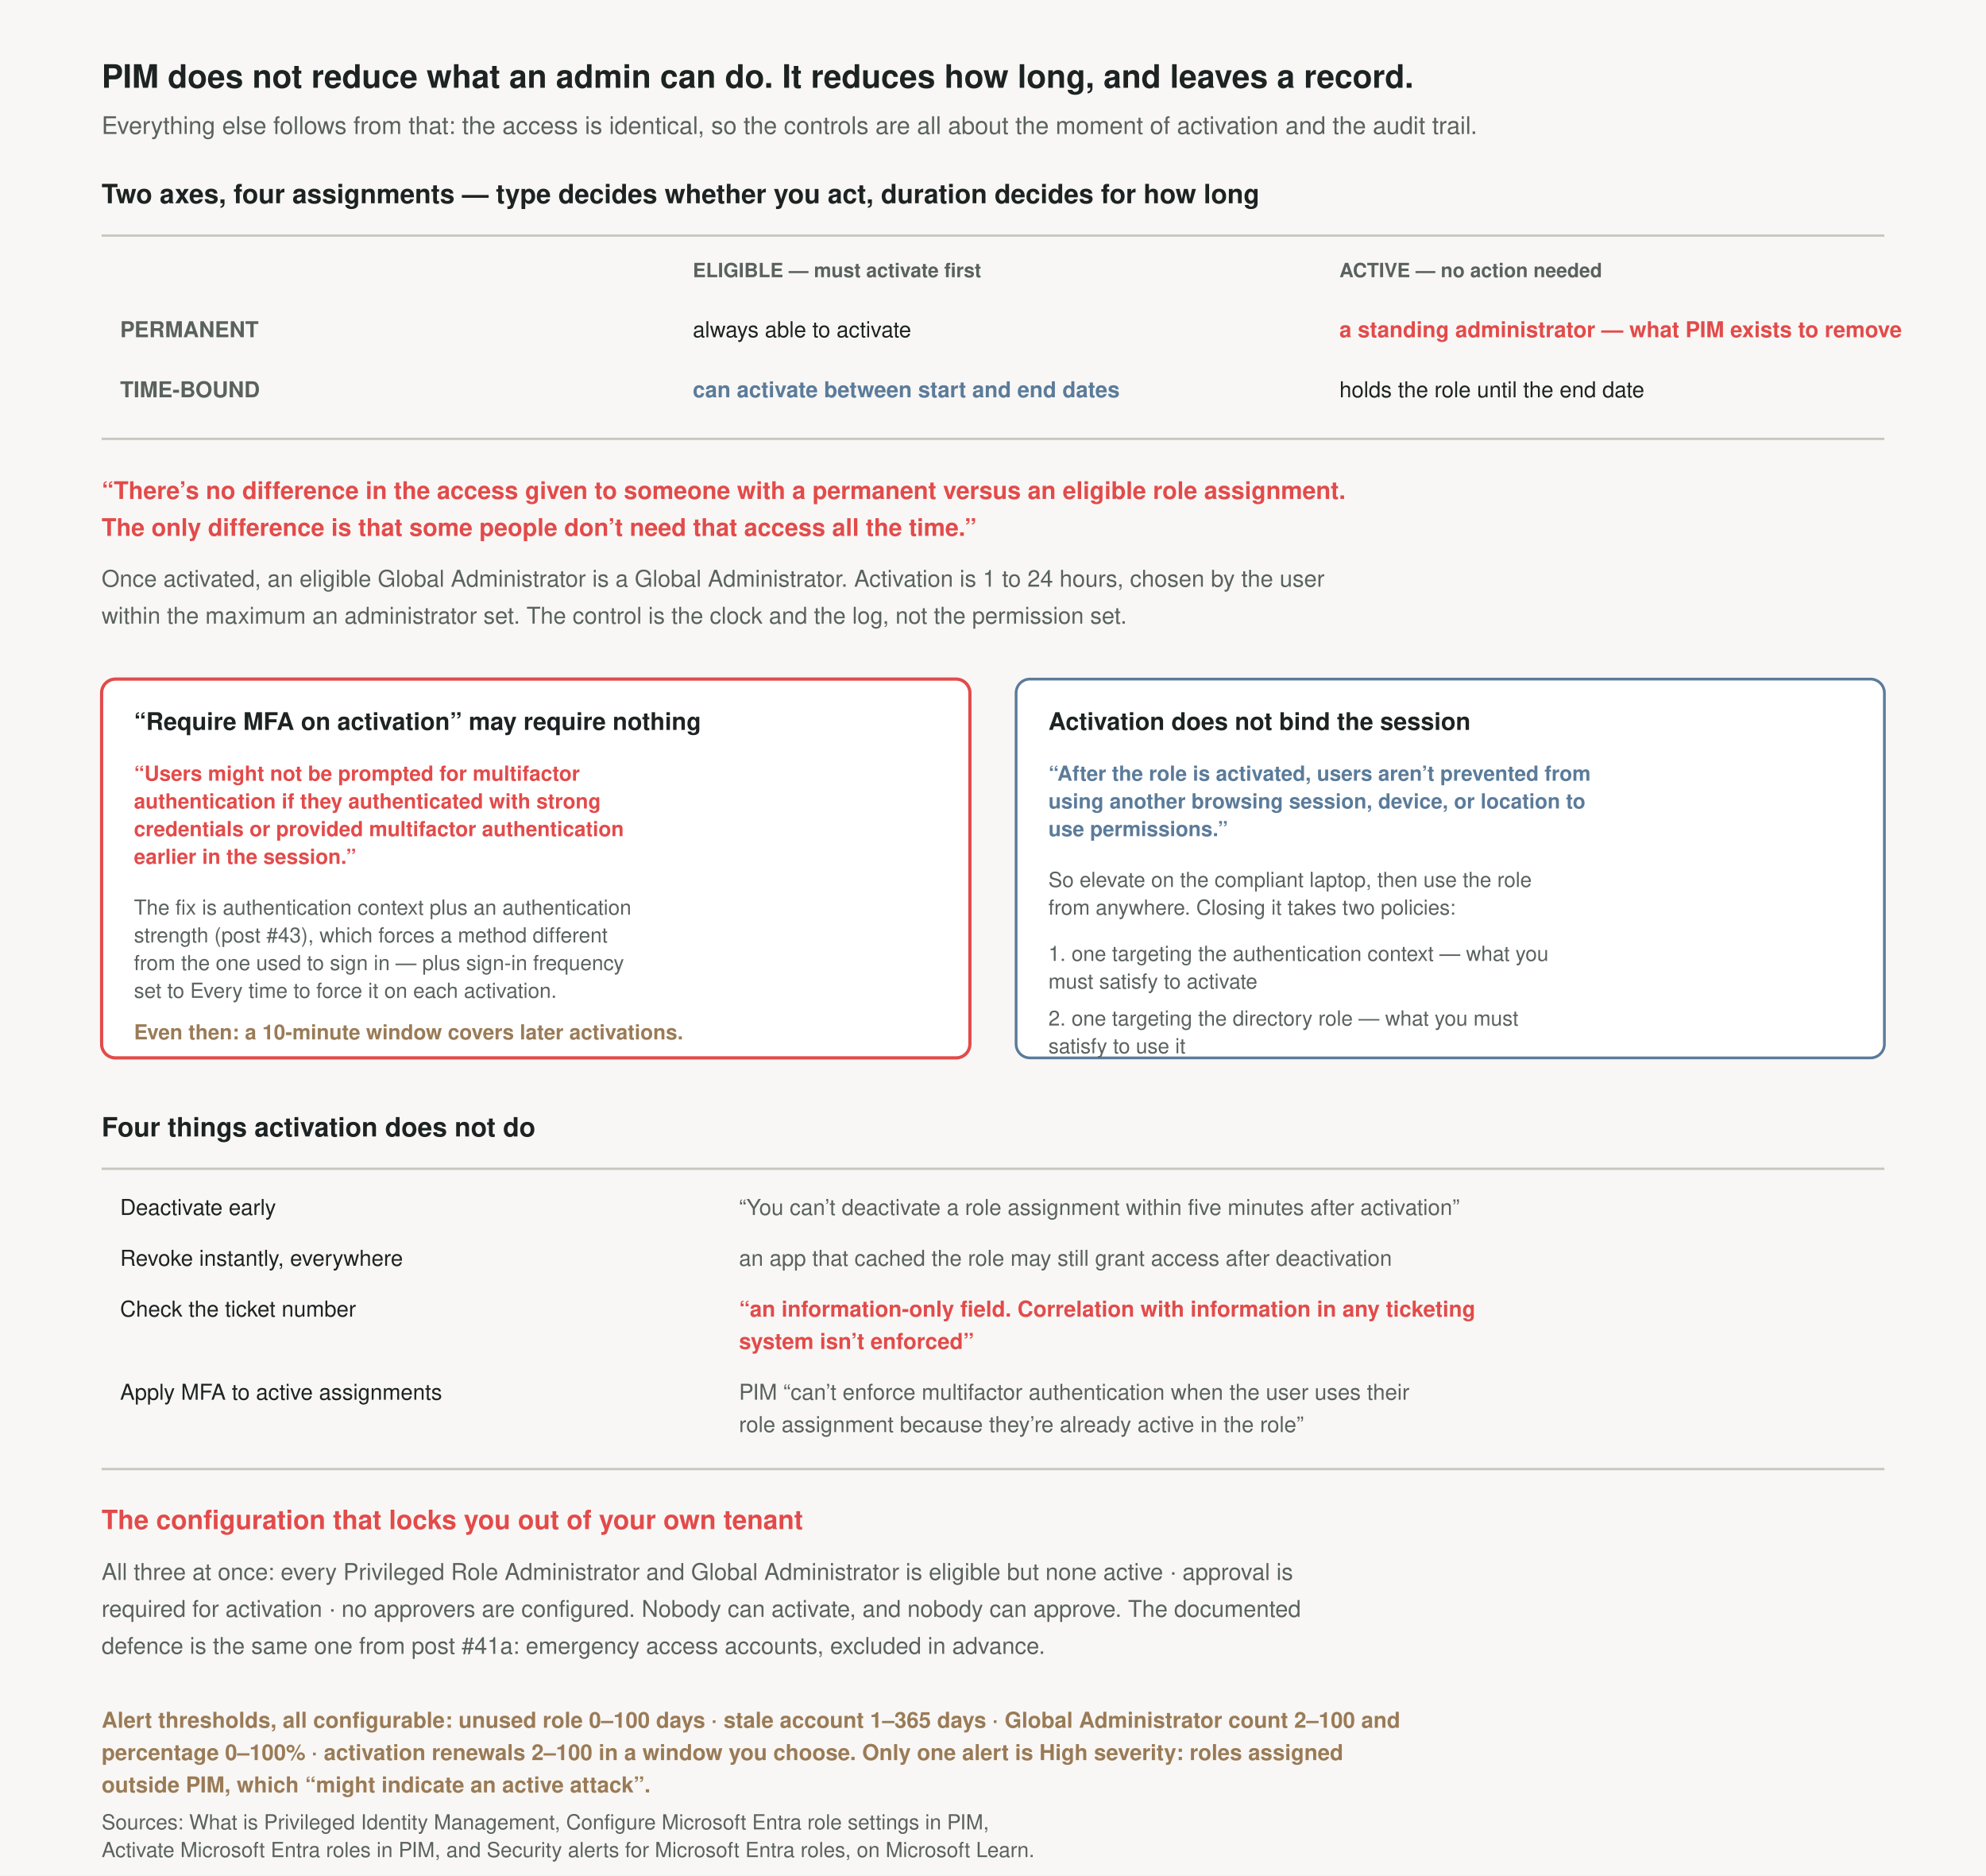
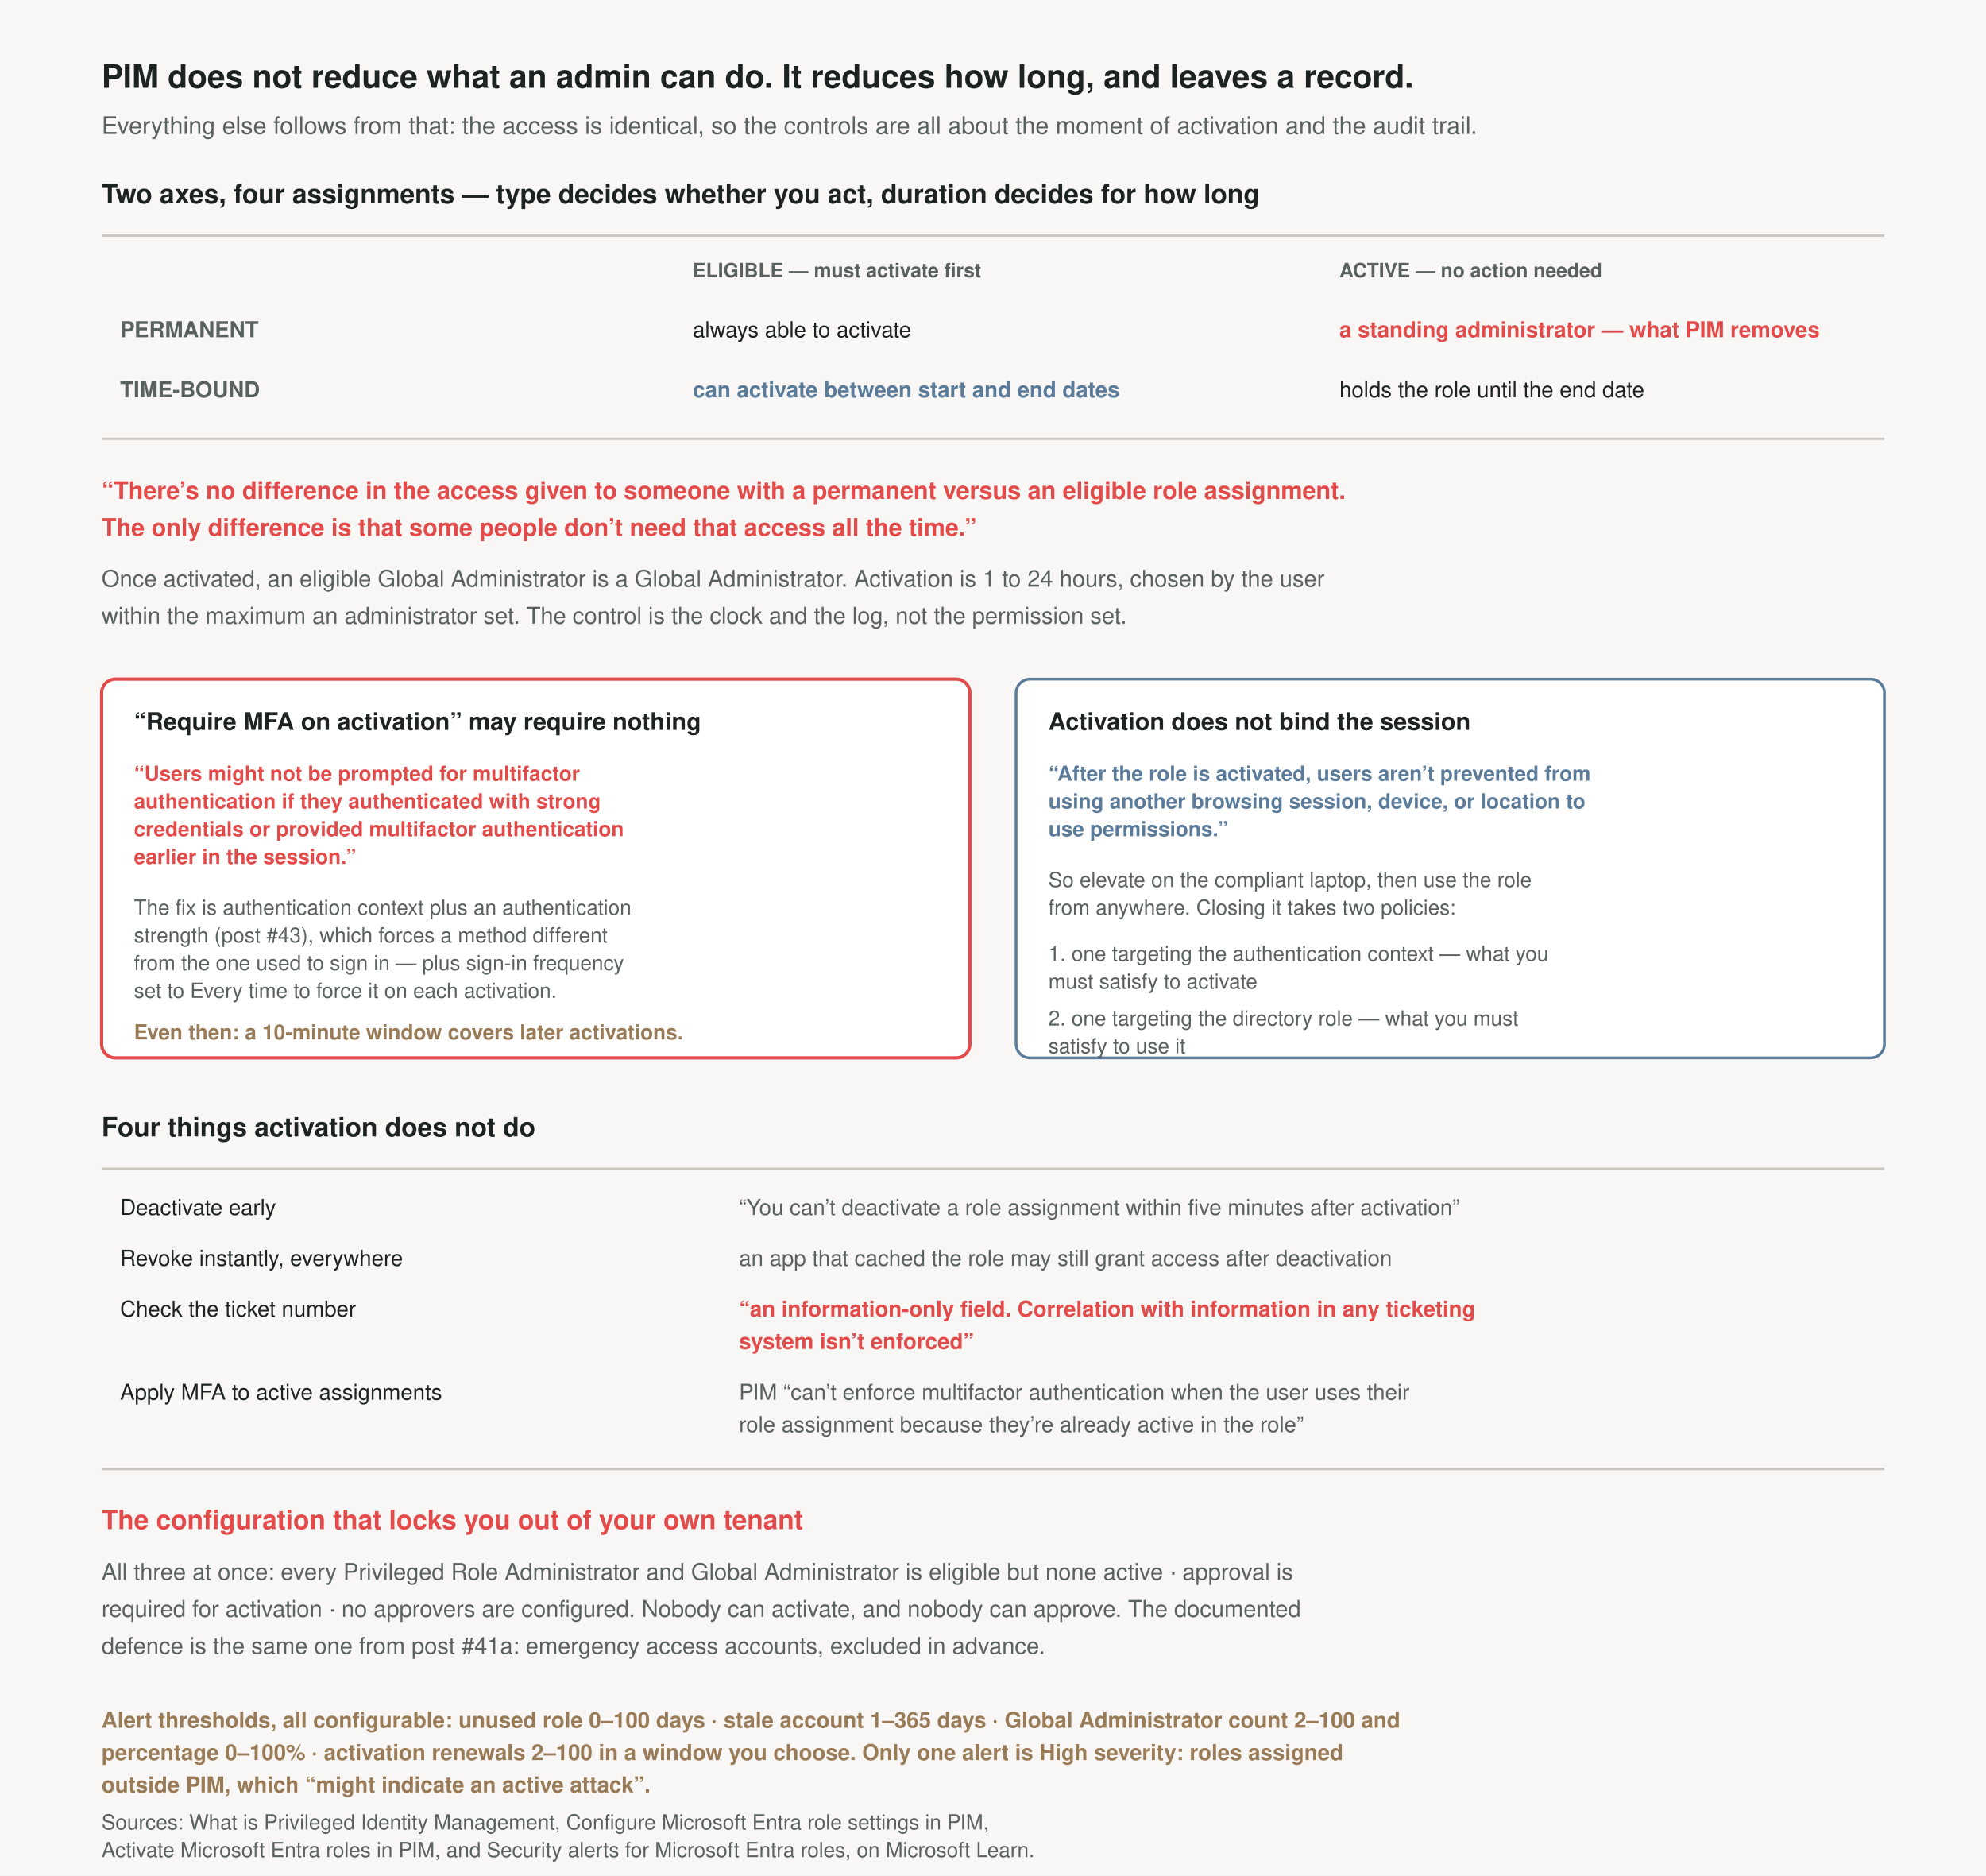
<svg xmlns="http://www.w3.org/2000/svg" viewBox="0 0 860 812" style="width:100%;max-width:860px;" role="img" aria-label="Diagram: Privileged Identity Management in Microsoft Entra, showing the four assignment combinations of permanent or time-bound against eligible or active, the fact that eligible grants identical access once activated, the gap where require multifactor authentication on activation may not prompt at all, the need for two Conditional Access policies because activation does not bind the session, and the configurable thresholds behind the PIM security alerts">
  <rect x="0" y="0" width="860" height="812" fill="#F8F7F5" />
  <text x="44" y="38" font-family="Helvetica, Arial, sans-serif" font-size="14" font-weight="700" fill="#1D2322">PIM does not reduce what an admin can do. It reduces how long, and leaves a record.</text>
  <text x="44" y="58" font-family="Helvetica, Arial, sans-serif" font-size="10.5" fill="#5A6260">Everything else follows from that: the access is identical, so the controls are all about the moment of activation and the audit trail.</text>
  <text x="44" y="88" font-family="Helvetica, Arial, sans-serif" font-size="11.5" font-weight="700" fill="#1D2322">Two axes, four assignments — type decides whether you act, duration decides for how long</text>
  <line x1="44" y1="102" x2="816" y2="102" stroke="#C9C5BF" stroke-width="1" />
  <text x="300" y="120" font-family="Helvetica, Arial, sans-serif" font-size="8.5" font-weight="700" fill="#5A6260">ELIGIBLE — must activate first</text>
  <text x="580" y="120" font-family="Helvetica, Arial, sans-serif" font-size="8.5" font-weight="700" fill="#5A6260">ACTIVE — no action needed</text>
  <text x="52" y="146" font-family="Helvetica, Arial, sans-serif" font-size="9.5" font-weight="700" fill="#5A6260">PERMANENT</text>
  <text x="300" y="146" font-family="Helvetica, Arial, sans-serif" font-size="9.5" fill="#1D2322">always able to activate</text>
-   <text x="580" y="146" font-family="Helvetica, Arial, sans-serif" font-size="9.5" font-weight="700" fill="#E24B4A">a standing administrator — what PIM exists to remove</text>
+   <text x="580" y="146" font-family="Helvetica, Arial, sans-serif" font-size="9.5" font-weight="700" fill="#E24B4A">a standing administrator — what PIM removes</text>
  <text x="52" y="172" font-family="Helvetica, Arial, sans-serif" font-size="9.5" font-weight="700" fill="#5A6260">TIME-BOUND</text>
  <text x="300" y="172" font-family="Helvetica, Arial, sans-serif" font-size="9.5" font-weight="700" fill="#5B7B9A">can activate between start and end dates</text>
  <text x="580" y="172" font-family="Helvetica, Arial, sans-serif" font-size="9.5" fill="#1D2322">holds the role until the end date</text>
  <line x1="44" y1="190" x2="816" y2="190" stroke="#C9C5BF" stroke-width="1" />
  <text x="44" y="216" font-family="Helvetica, Arial, sans-serif" font-size="10.5" font-weight="700" fill="#E24B4A">“There’s no difference in the access given to someone with a permanent versus an eligible role assignment.</text>
  <text x="44" y="232" font-family="Helvetica, Arial, sans-serif" font-size="10.5" font-weight="700" fill="#E24B4A">The only difference is that some people don’t need that access all the time.”</text>
  <text x="44" y="254" font-family="Helvetica, Arial, sans-serif" font-size="10" fill="#5A6260">Once activated, an eligible Global Administrator is a Global Administrator. Activation is 1 to 24 hours, chosen by the user</text>
  <text x="44" y="270" font-family="Helvetica, Arial, sans-serif" font-size="10" fill="#5A6260">within the maximum an administrator set. The control is the clock and the log, not the permission set.</text>
  <rect x="44" y="294" width="376" height="164" rx="6" fill="#FFFFFF" stroke="#E24B4A" stroke-width="1.4" />
  <text x="58" y="316" font-family="Helvetica, Arial, sans-serif" font-size="10.5" font-weight="700" fill="#1D2322">“Require MFA on activation” may require nothing</text>
  <text x="58" y="338" font-family="Helvetica, Arial, sans-serif" font-size="9" font-weight="700" fill="#E24B4A">“Users might not be prompted for multifactor</text>
  <text x="58" y="350" font-family="Helvetica, Arial, sans-serif" font-size="9" font-weight="700" fill="#E24B4A">authentication if they authenticated with strong</text>
  <text x="58" y="362" font-family="Helvetica, Arial, sans-serif" font-size="9" font-weight="700" fill="#E24B4A">credentials or provided multifactor authentication</text>
  <text x="58" y="374" font-family="Helvetica, Arial, sans-serif" font-size="9" font-weight="700" fill="#E24B4A">earlier in the session.”</text>
  <text x="58" y="396" font-family="Helvetica, Arial, sans-serif" font-size="9" fill="#5A6260">The fix is authentication context plus an authentication</text>
  <text x="58" y="408" font-family="Helvetica, Arial, sans-serif" font-size="9" fill="#5A6260">strength (post #43), which forces a method different</text>
  <text x="58" y="420" font-family="Helvetica, Arial, sans-serif" font-size="9" fill="#5A6260">from the one used to sign in — plus sign-in frequency</text>
  <text x="58" y="432" font-family="Helvetica, Arial, sans-serif" font-size="9" fill="#5A6260">set to Every time to force it on each activation.</text>
  <text x="58" y="450" font-family="Helvetica, Arial, sans-serif" font-size="9" font-weight="700" fill="#9A7B57">Even then: a 10-minute window covers later activations.</text>
  <rect x="440" y="294" width="376" height="164" rx="6" fill="#FFFFFF" stroke="#5B7B9A" stroke-width="1.2" />
  <text x="454" y="316" font-family="Helvetica, Arial, sans-serif" font-size="10.5" font-weight="700" fill="#1D2322">Activation does not bind the session</text>
  <text x="454" y="338" font-family="Helvetica, Arial, sans-serif" font-size="9" font-weight="700" fill="#5B7B9A">“After the role is activated, users aren’t prevented from</text>
  <text x="454" y="350" font-family="Helvetica, Arial, sans-serif" font-size="9" font-weight="700" fill="#5B7B9A">using another browsing session, device, or location to</text>
  <text x="454" y="362" font-family="Helvetica, Arial, sans-serif" font-size="9" font-weight="700" fill="#5B7B9A">use permissions.”</text>
  <text x="454" y="384" font-family="Helvetica, Arial, sans-serif" font-size="9" fill="#5A6260">So elevate on the compliant laptop, then use the role</text>
  <text x="454" y="396" font-family="Helvetica, Arial, sans-serif" font-size="9" fill="#5A6260">from anywhere. Closing it takes two policies:</text>
  <text x="454" y="416" font-family="Helvetica, Arial, sans-serif" font-size="9" fill="#5A6260">1. one targeting the authentication context — what you</text>
  <text x="454" y="428" font-family="Helvetica, Arial, sans-serif" font-size="9" fill="#5A6260">    must satisfy to activate</text>
  <text x="454" y="444" font-family="Helvetica, Arial, sans-serif" font-size="9" fill="#5A6260">2. one targeting the directory role — what you must</text>
  <text x="454" y="456" font-family="Helvetica, Arial, sans-serif" font-size="9" fill="#5A6260">    satisfy to use it</text>
  <text x="44" y="492" font-family="Helvetica, Arial, sans-serif" font-size="11.5" font-weight="700" fill="#1D2322">Four things activation does not do</text>
  <line x1="44" y1="506" x2="816" y2="506" stroke="#C9C5BF" stroke-width="1" />
  <text x="52" y="526" font-family="Helvetica, Arial, sans-serif" font-size="9.5" fill="#1D2322">Deactivate early</text>
  <text x="320" y="526" font-family="Helvetica, Arial, sans-serif" font-size="9.5" fill="#5A6260">“You can’t deactivate a role assignment within five minutes after activation”</text>
  <text x="52" y="548" font-family="Helvetica, Arial, sans-serif" font-size="9.5" fill="#1D2322">Revoke instantly, everywhere</text>
  <text x="320" y="548" font-family="Helvetica, Arial, sans-serif" font-size="9.5" fill="#5A6260">an app that cached the role may still grant access after deactivation</text>
  <text x="52" y="570" font-family="Helvetica, Arial, sans-serif" font-size="9.5" fill="#1D2322">Check the ticket number</text>
  <text x="320" y="570" font-family="Helvetica, Arial, sans-serif" font-size="9.5" font-weight="700" fill="#E24B4A">“an information-only field. Correlation with information in any ticketing</text>
  <text x="320" y="584" font-family="Helvetica, Arial, sans-serif" font-size="9.5" font-weight="700" fill="#E24B4A">system isn’t enforced”</text>
  <text x="52" y="606" font-family="Helvetica, Arial, sans-serif" font-size="9.5" fill="#1D2322">Apply MFA to active assignments</text>
  <text x="320" y="606" font-family="Helvetica, Arial, sans-serif" font-size="9.5" fill="#5A6260">PIM “can’t enforce multifactor authentication when the user uses their</text>
  <text x="320" y="620" font-family="Helvetica, Arial, sans-serif" font-size="9.5" fill="#5A6260">role assignment because they’re already active in the role”</text>
  <line x1="44" y1="636" x2="816" y2="636" stroke="#C9C5BF" stroke-width="1" />
  <text x="44" y="662" font-family="Helvetica, Arial, sans-serif" font-size="11.5" font-weight="700" fill="#E24B4A">The configuration that locks you out of your own tenant</text>
  <text x="44" y="684" font-family="Helvetica, Arial, sans-serif" font-size="10" fill="#5A6260">All three at once: every Privileged Role Administrator and Global Administrator is eligible but none active · approval is</text>
  <text x="44" y="700" font-family="Helvetica, Arial, sans-serif" font-size="10" fill="#5A6260">required for activation · no approvers are configured. Nobody can activate, and nobody can approve. The documented</text>
  <text x="44" y="716" font-family="Helvetica, Arial, sans-serif" font-size="10" fill="#5A6260">defence is the same one from post #41a: emergency access accounts, excluded in advance.</text>
  <text x="44" y="748" font-family="Helvetica, Arial, sans-serif" font-size="9.5" font-weight="700" fill="#9A7B57">Alert thresholds, all configurable: unused role 0–100 days · stale account 1–365 days · Global Administrator count 2–100 and</text>
  <text x="44" y="762" font-family="Helvetica, Arial, sans-serif" font-size="9.5" font-weight="700" fill="#9A7B57">percentage 0–100% · activation renewals 2–100 in a window you choose. Only one alert is High severity: roles assigned</text>
  <text x="44" y="776" font-family="Helvetica, Arial, sans-serif" font-size="9.5" font-weight="700" fill="#9A7B57">outside PIM, which “might indicate an active attack”.</text>
  <text x="44" y="792" font-family="Helvetica, Arial, sans-serif" font-size="9" fill="#5A6260">Sources: What is Privileged Identity Management, Configure Microsoft Entra role settings in PIM,</text>
  <text x="44" y="804" font-family="Helvetica, Arial, sans-serif" font-size="9" fill="#5A6260">Activate Microsoft Entra roles in PIM, and Security alerts for Microsoft Entra roles, on Microsoft Learn.</text>
</svg>
